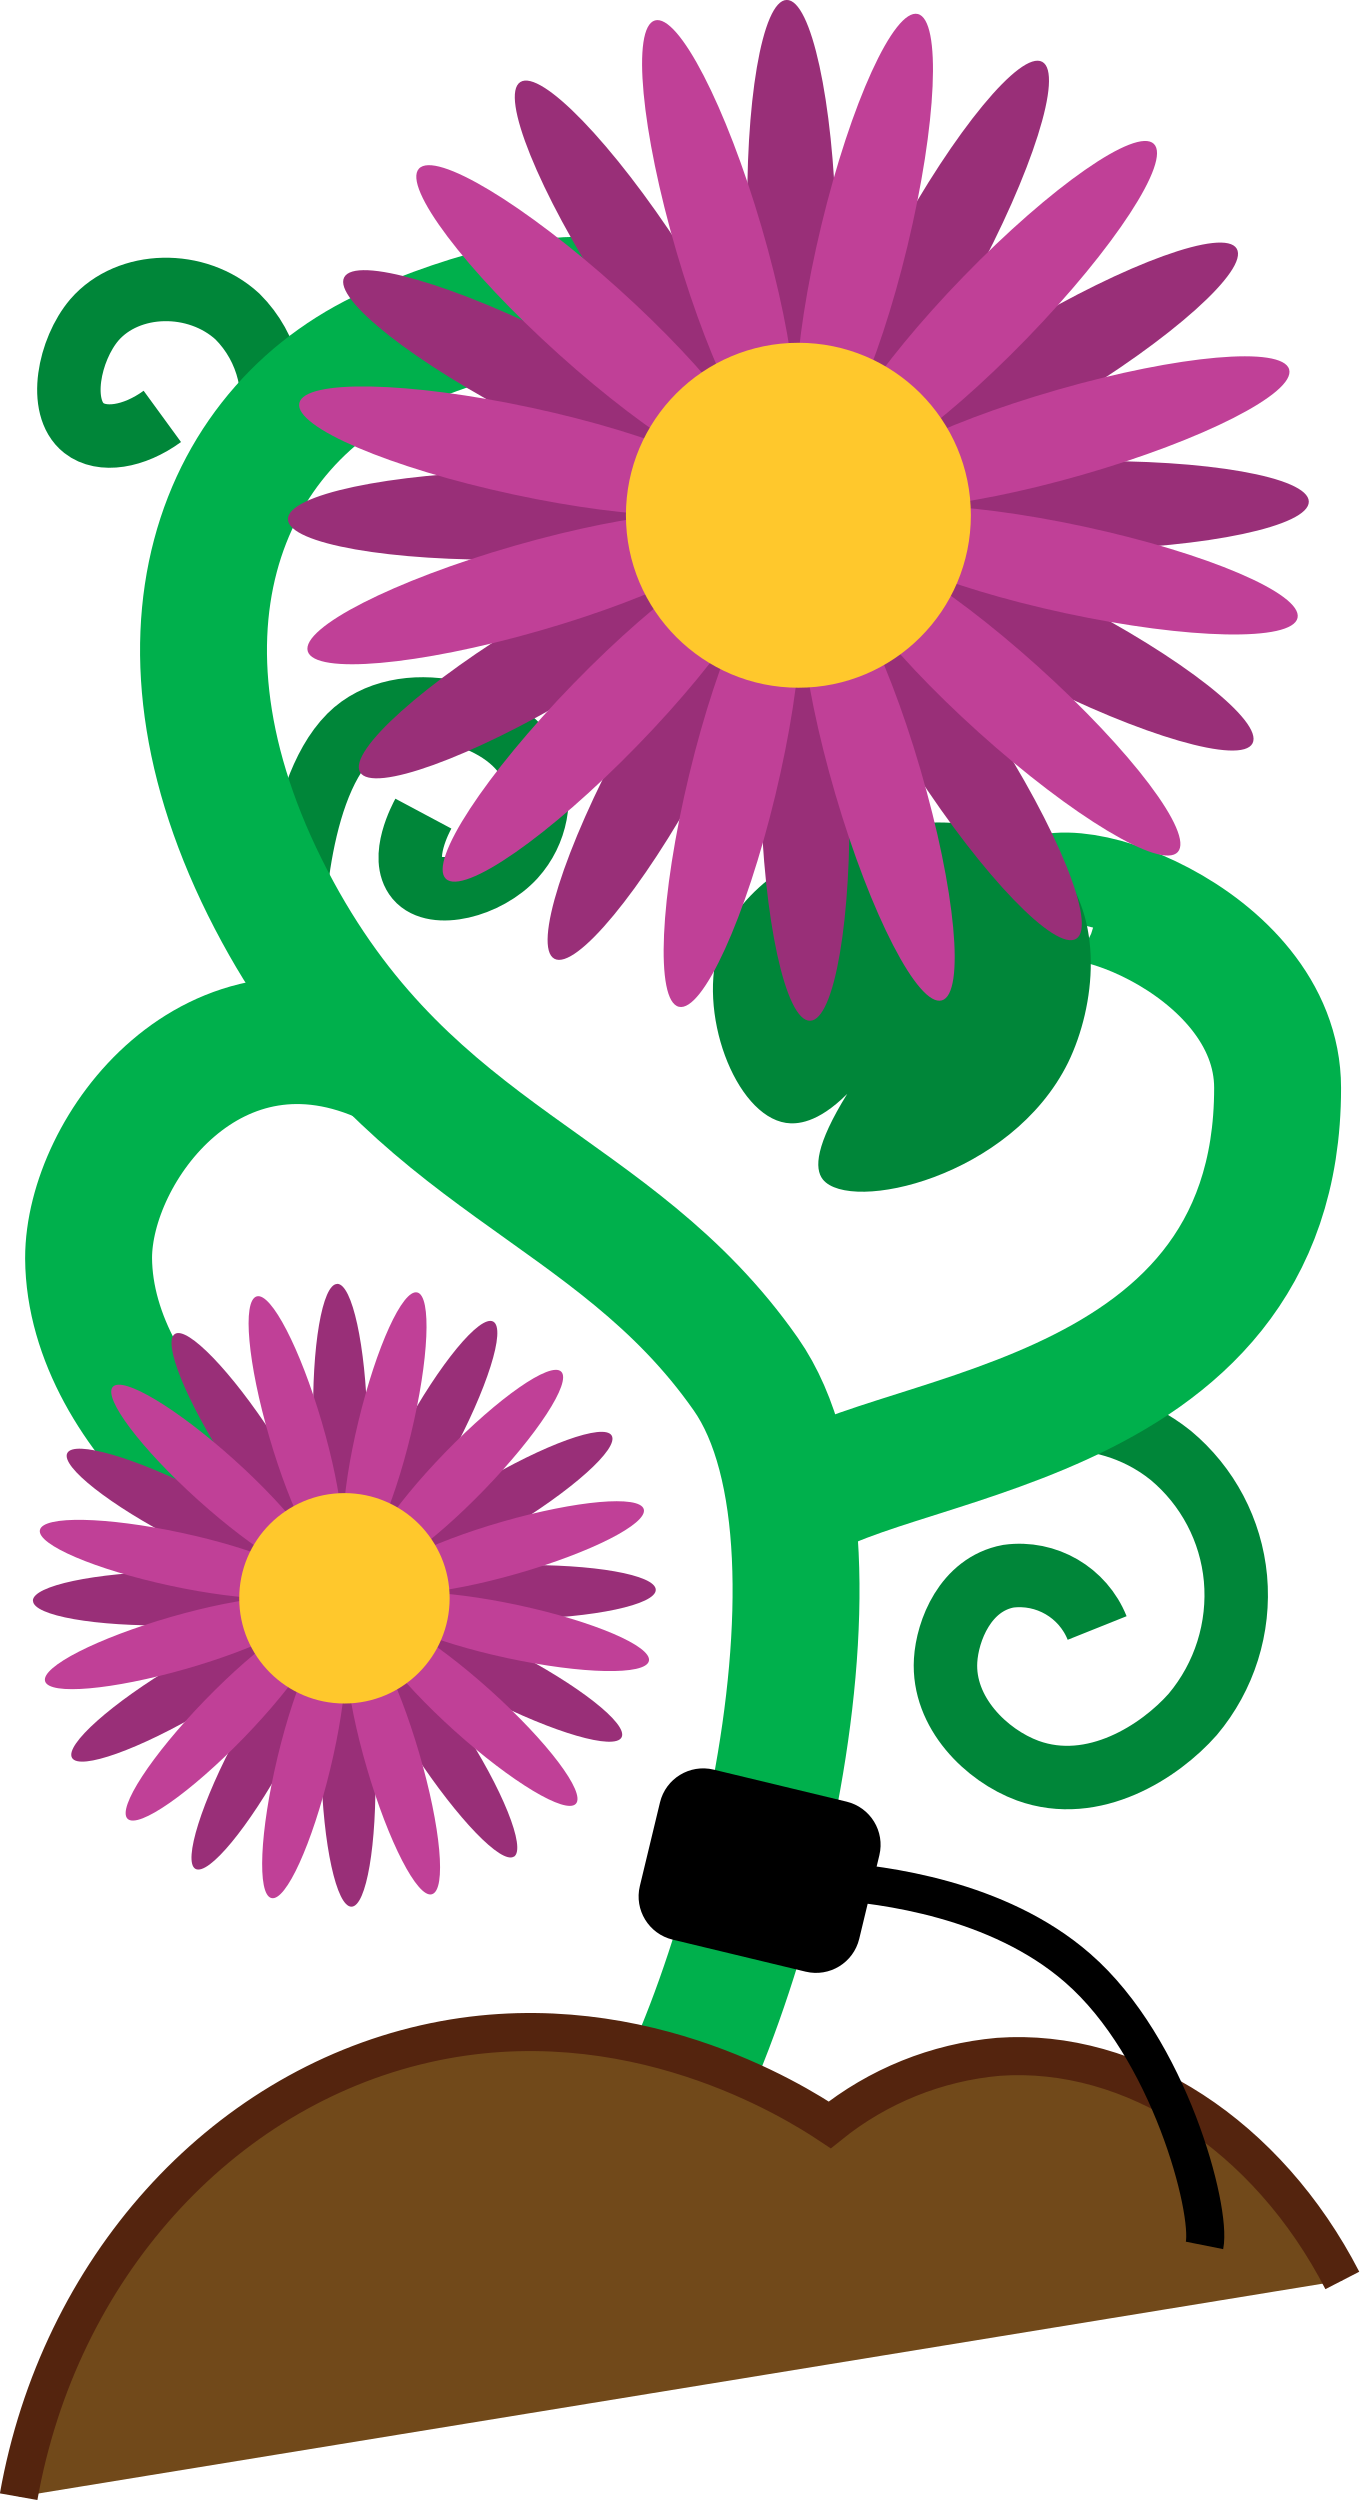
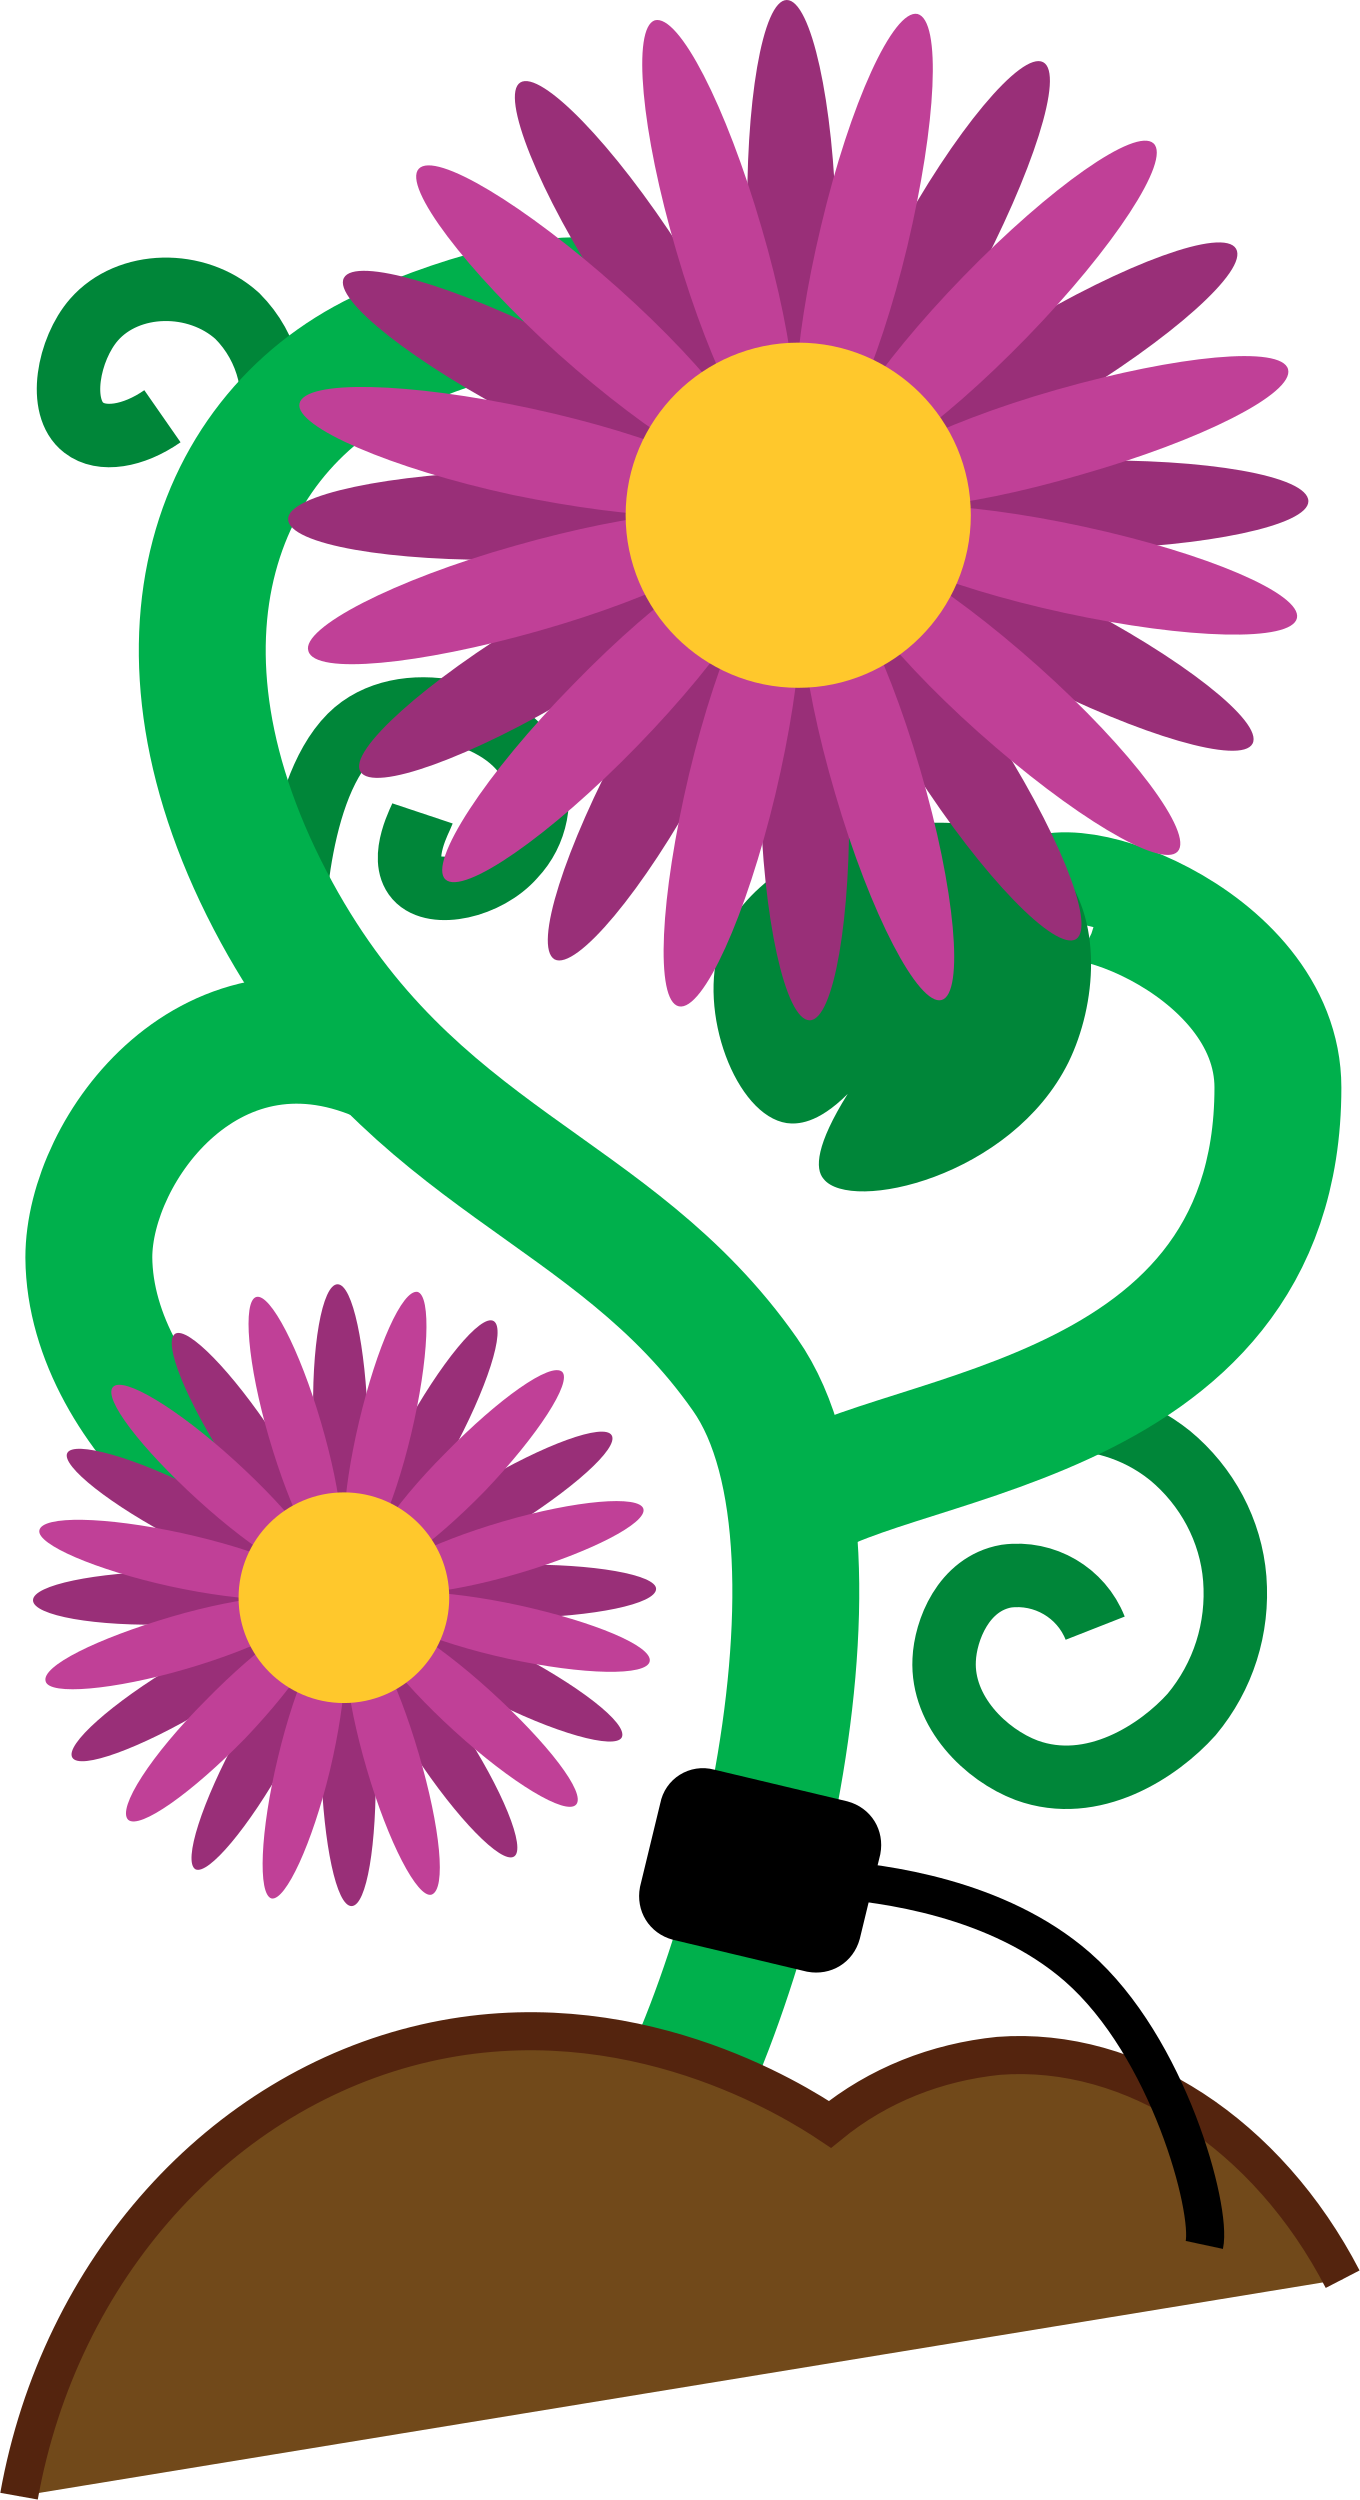
- <svg xmlns="http://www.w3.org/2000/svg" viewBox="0 0 107.1 196.99">
-   <defs>
-     <style>.cls-1,.cls-2,.cls-9{fill:none;}.cls-1{stroke:#008639;stroke-width:5px;}.cls-1,.cls-2,.cls-4,.cls-8,.cls-9{stroke-miterlimit:10;}.cls-2{stroke:#00b04c;stroke-width:10px;}.cls-3{fill:#008639;}.cls-4{fill:#71491a;stroke:#54240e;}.cls-4,.cls-8,.cls-9{stroke-width:3px;}.cls-5{fill:#992f78;}.cls-6{fill:#c04097;}.cls-7{fill:#ffc82c;}.cls-8,.cls-9{stroke:#000;}</style>
-   </defs>
-   <g id="pasted_back" data-name="pasted back">
-     <path class="cls-1" d="M22,75.35c0-.8,0-12.77,4.59-17.36,4-4,12.4-1.88,14.3,2.38a7,7,0,0,1-1.36,7.15c-2.15,2.35-6.29,3.34-7.66,1.7s.35-4.81.51-5.11" transform="translate(0.98 0)" />
-     <path class="cls-1" d="M20,34.41a9.3,9.3,0,0,0-2.27-9.47c-3.2-2.94-8.59-2.83-11.27.26-2,2.35-2.91,6.89-.83,8.53,1.41,1.11,3.93.72,6.18-.92" transform="translate(0.98 0)" />
-     <path class="cls-1" d="M77.93,112.36c.59-.19,7.61-2.28,13.33,2.31a14.33,14.33,0,0,1,5.11,9.7A14.62,14.62,0,0,1,93,135.09C90.43,138,85.2,141.41,80,139.52c-3.24-1.19-6.72-4.57-6.47-8.68.14-2.34,1.55-6,4.94-6.64a6.59,6.59,0,0,1,7,4.08" transform="translate(0.98 0)" />
-     <path class="cls-2" d="M48.13,172.67c9.26-11.49,19.39-50.5,9.65-64.4-10.5-15-26.11-16.61-36.87-36.4-11.6-21.33-4.67-38.67,9.5-44.61,16-6.69,22.2-3.11,24.94,2.94" transform="translate(0.98 0)" />
-     <path class="cls-2" d="M60.9,119.07c6.36-6.28,38.81-5.7,38.79-33.35,0-11.83-18.39-18-19.4-13.8" transform="translate(0.98 0)" />
-     <path class="cls-2" d="M29.66,83.72C15.85,77.23,6,90.53,6,99.14c.08,12.55,15.06,23.94,21.5,22.21" transform="translate(0.98 0)" />
-     <path class="cls-3" d="M65.78,86.19c-2.36,2.36-4,2.41-4.83,2.29-4-.61-7.09-8.81-5.17-14.19,3.09-8.65,20.2-13,26.6-6,3.64,4,3,10.91.8,15.44C78.68,92.83,66,95.6,63.86,92.94,63.17,92.07,63.29,90.21,65.78,86.19Z" transform="translate(0.98 0)" />
-   </g>
-   <g id="dirt">
-     <path class="cls-4" d="M.49,196.73c3.18-17.93,15.87-32,32-35.68s29.2,4.58,31.91,6.38a24.66,24.66,0,0,1,13.28-5.36c10.58-.76,21.23,6.2,27.11,17.62" transform="translate(0.98 0)" />
-   </g>
-   <g id="buds">
-     <path class="cls-3" d="M54.24,27.19a12.08,12.08,0,0,0-6.09,10.34C48,47.94,63.38,57.75,69.51,54.33c5.65-3.16,6.15-19.1-2-25.33C64.47,26.71,59,24.74,54.24,27.19Z" transform="translate(0.98 0)" />
-     <ellipse id="petals" class="cls-5" cx="49.8" cy="21.54" rx="3.49" ry="17.97" transform="translate(-2.72 30.59) rotate(-32.99)" />
-     <ellipse id="petals-2" data-name="petals" class="cls-5" cx="74.04" cy="58.89" rx="3.49" ry="17.97" transform="translate(-19.14 49.81) rotate(-32.99)" />
-     <ellipse id="petals-3" data-name="petals" class="cls-5" cx="42.12" cy="30.06" rx="3.49" ry="17.97" transform="translate(-2.86 53.82) rotate(-62.85)" />
-     <ellipse id="petals-4" data-name="petals" class="cls-5" cx="81.73" cy="50.37" rx="3.49" ry="17.97" transform="translate(0.59 100.11) rotate(-62.85)" />
-     <ellipse id="petals-5" data-name="petals" class="cls-5" cx="39.67" cy="40.6" rx="17.97" ry="3.49" transform="translate(0.28 0.7) rotate(-1)" />
-     <ellipse id="petals-6" data-name="petals" class="cls-5" cx="84.18" cy="39.83" rx="17.97" ry="3.49" transform="translate(0.3 1.48) rotate(-1)" />
-     <ellipse id="petals-7" data-name="petals" class="cls-5" cx="42.82" cy="51.63" rx="17.97" ry="3.49" transform="translate(-19.44 29.28) rotate(-30.86)" />
-     <ellipse id="petals-8" data-name="petals" class="cls-5" cx="81.03" cy="28.8" rx="17.97" ry="3.49" transform="translate(-2.31 45.65) rotate(-30.86)" />
-     <ellipse id="petals-9" data-name="petals" class="cls-5" cx="51.28" cy="59.77" rx="17.97" ry="3.49" transform="translate(-24.74 76.24) rotate(-61.45)" />
-     <ellipse id="petals-10" data-name="petals" class="cls-5" cx="72.56" cy="20.66" rx="17.97" ry="3.49" transform="translate(20.71 74.52) rotate(-61.45)" />
-     <ellipse id="petals-11" data-name="petals" class="cls-5" cx="62.43" cy="62.47" rx="3.49" ry="17.97" transform="translate(-0.42 1.44) rotate(-1.31)" />
-     <ellipse id="petals-12" data-name="petals" class="cls-5" cx="61.41" cy="17.96" rx="3.49" ry="17.97" transform="translate(0.59 1.41) rotate(-1.31)" />
-     <ellipse id="petals-13" data-name="petals" class="cls-6" cx="45.38" cy="25.32" rx="3.49" ry="17.97" transform="translate(-2.82 42.1) rotate(-48)" />
-     <ellipse id="petals-14" data-name="petals" class="cls-6" cx="78.47" cy="55.11" rx="3.49" ry="17.97" transform="translate(-14.01 76.55) rotate(-48)" />
-     <ellipse id="petals-15" data-name="petals" class="cls-6" cx="40.16" cy="35.54" rx="3.49" ry="17.97" transform="translate(-2.04 67.33) rotate(-77.86)" />
-     <ellipse id="petals-16" data-name="petals" class="cls-6" cx="83.68" cy="44.9" rx="3.49" ry="17.97" transform="translate(23.18 117.27) rotate(-77.86)" />
-     <ellipse id="petals-17" data-name="petals" class="cls-6" cx="40.53" cy="46.36" rx="17.97" ry="3.49" transform="translate(-10.23 12.98) rotate(-16.02)" />
-     <ellipse id="petals-18" data-name="petals" class="cls-6" cx="83.32" cy="34.07" rx="17.97" ry="3.49" transform="translate(-5.18 24.31) rotate(-16.02)" />
-     <ellipse id="petals-19" data-name="petals" class="cls-6" cx="46.43" cy="56.19" rx="17.97" ry="3.49" transform="matrix(0.7, -0.72, 0.72, 0.7, -25.25, 50.4)" />
-     <ellipse id="petals-20" data-name="petals" class="cls-6" cx="77.42" cy="24.24" rx="17.97" ry="3.49" transform="translate(7.11 62.94) rotate(-45.88)" />
-     <ellipse id="petals-21" data-name="petals" class="cls-6" cx="56.71" cy="61.86" rx="17.97" ry="3.49" transform="translate(-15.72 102.51) rotate(-76.46)" />
-     <ellipse id="petals-22" data-name="petals" class="cls-6" cx="67.13" cy="18.57" rx="17.97" ry="3.49" transform="translate(34.34 79.49) rotate(-76.46)" />
-     <ellipse id="petals-23" data-name="petals" class="cls-6" cx="68.18" cy="61.58" rx="3.49" ry="17.97" transform="translate(-13.57 21.64) rotate(-16.32)" />
-     <ellipse id="petals-24" data-name="petals" class="cls-6" cx="55.67" cy="18.85" rx="3.49" ry="17.97" transform="translate(-2.07 16.41) rotate(-16.32)" />
-     <circle class="cls-7" cx="62.91" cy="40.6" r="13.59" />
-     <ellipse id="petals-25" data-name="petals" class="cls-5" cx="18.76" cy="114.31" rx="2.13" ry="10.96" transform="translate(-58.23 28.64) rotate(-32.99)" />
-     <path id="petals-26" data-name="petals" class="cls-5" d="M39.52,146.29c-1,.64-4.46-3-7.76-8s-5.17-9.71-4.18-10.35,4.46,3,7.75,8,5.17,9.72,4.19,10.36" transform="translate(0.98 0)" />
-     <ellipse id="petals-27" data-name="petals" class="cls-5" cx="14.07" cy="119.5" rx="2.13" ry="10.96" transform="translate(-97.7 77.49) rotate(-62.85)" />
-     <ellipse id="petals-28" data-name="petals" class="cls-5" cx="38.24" cy="131.9" rx="2.13" ry="10.96" transform="translate(-95.59 105.73) rotate(-62.85)" />
-     <path id="petals-29" data-name="petals" class="cls-5" d="M1.61,126.13c0-1.18,4.87-2.21,10.93-2.32s11,.76,11,1.94-4.87,2.21-10.92,2.32-11-.76-11-1.94" transform="translate(0.98 0)" />
-     <ellipse id="petals-30" data-name="petals" class="cls-5" cx="39.73" cy="125.46" rx="10.96" ry="2.13" transform="translate(-1.2 0.71) rotate(-1)" />
-     <ellipse id="petals-31" data-name="petals" class="cls-5" cx="14.49" cy="132.67" rx="10.96" ry="2.13" transform="matrix(0.86, -0.51, 0.51, 0.86, -65.02, 26.22)" />
-     <ellipse id="petals-32" data-name="petals" class="cls-5" cx="37.81" cy="118.73" rx="10.96" ry="2.13" transform="translate(-54.57 36.21) rotate(-30.86)" />
-     <path id="petals-33" data-name="petals" class="cls-5" d="M14.42,147.26c-1-.56.48-5.33,3.37-10.65s6.08-9.17,7.11-8.61-.47,5.33-3.37,10.65-6.08,9.17-7.11,8.61" transform="translate(0.98 0)" />
-     <ellipse id="petals-34" data-name="petals" class="cls-5" cx="32.64" cy="113.77" rx="10.96" ry="2.13" transform="translate(-81.91 88.06) rotate(-61.45)" />
-     <path id="petals-35" data-name="petals" class="cls-5" d="M26.71,150.24c-1.17,0-2.24-4.86-2.38-10.91s.71-11,1.88-11,2.24,4.86,2.38,10.91-.7,11-1.88,11" transform="translate(0.98 0)" />
-     <path id="petals-36" data-name="petals" class="cls-5" d="M25.59,101.16c1.18,0,2.24,4.86,2.38,10.92s-.7,11-1.88,11-2.24-4.85-2.38-10.91.71-11,1.88-11" transform="translate(0.98 0)" />
-     <ellipse id="petals-37" data-name="petals" class="cls-6" cx="16.06" cy="116.61" rx="2.13" ry="10.96" transform="translate(-80.37 50.52) rotate(-48)" />
-     <ellipse id="petals-38" data-name="petals" class="cls-6" cx="36.25" cy="134.79" rx="2.13" ry="10.96" transform="translate(-87.19 71.54) rotate(-48)" />
-     <ellipse id="petals-39" data-name="petals" class="cls-6" cx="12.87" cy="122.85" rx="2.13" ry="10.96" transform="translate(-108.95 109.61) rotate(-77.86)" />
-     <ellipse id="petals-40" data-name="petals" class="cls-6" cx="39.43" cy="128.56" rx="2.13" ry="10.96" transform="translate(-93.56 140.08) rotate(-77.86)" />
-     <ellipse id="petals-41" data-name="petals" class="cls-6" cx="13.1" cy="129.45" rx="10.96" ry="2.13" transform="translate(-34.23 8.64) rotate(-16.02)" />
-     <ellipse id="petals-42" data-name="petals" class="cls-6" cx="39.21" cy="121.95" rx="10.96" ry="2.13" transform="translate(-31.15 15.55) rotate(-16.02)" />
-     <ellipse id="petals-43" data-name="petals" class="cls-6" cx="16.7" cy="135.45" rx="10.96" ry="2.13" transform="translate(-91.18 53.14) rotate(-45.88)" />
-     <ellipse id="petals-44" data-name="petals" class="cls-6" cx="35.61" cy="115.95" rx="10.96" ry="2.13" transform="translate(-71.44 60.79) rotate(-45.88)" />
-     <path id="petals-45" data-name="petals" class="cls-6" d="M20.41,149.56c-1.15-.27-.92-5.27.49-11.15s3.5-10.44,4.64-10.16.92,5.27-.5,11.15-3.49,10.44-4.63,10.16" transform="translate(0.98 0)" />
-     <path id="petals-46" data-name="petals" class="cls-6" d="M31.9,101.84c1.14.28.92,5.27-.5,11.16s-3.49,10.43-4.63,10.16-.93-5.27.49-11.16,3.49-10.44,4.64-10.16" transform="translate(0.98 0)" />
-     <path id="petals-47" data-name="petals" class="cls-6" d="M33.05,149.26c-1.13.33-3.42-4.12-5.12-9.93s-2.17-10.78-1-11.11,3.42,4.11,5.12,9.92,2.17,10.79,1,11.12" transform="translate(0.98 0)" />
-     <path id="petals-48" data-name="petals" class="cls-6" d="M19.25,102.15c1.13-.33,3.43,4.11,5.13,9.92s2.17,10.79,1,11.12-3.43-4.11-5.13-9.92-2.16-10.79-1-11.12" transform="translate(0.98 0)" />
-     <circle class="cls-7" cx="27.14" cy="125.94" r="8.29" />
-   </g>
-   <g id="new_tag" data-name="new tag">
-     <rect class="cls-8" x="51.49" y="142.01" width="14.78" height="10.78" rx="2" transform="translate(37.12 -9.69) rotate(13.54)" />
-     <path class="cls-9" d="M93.93,176.93c.56-2.8-2.75-15.56-10-21.86-6.27-5.47-15.4-6.57-19.27-6.85" transform="translate(0.98 0)" />
+ <svg xmlns="http://www.w3.org/2000/svg" version="1.1" id="Layer_1" x="0px" y="0px" viewBox="0 0 107.1 197" style="enable-background:new 0 0 107.1 197;" xml:space="preserve">
+   <style type="text/css">
+ 	.st0{fill:none;stroke:#008639;stroke-width:5;stroke-miterlimit:10;}
+ 	.st1{fill:none;stroke:#00B04C;stroke-width:10;stroke-miterlimit:10;}
+ 	.st2{fill:#008639;}
+ 	.st3{fill:#71491A;}
+ 	.st4{fill:none;stroke:#54240E;stroke-width:3;stroke-miterlimit:10;}
+ 	.st5{fill:#992F78;}
+ 	.st6{fill:#C04097;}
+ 	.st7{fill:#FFC82C;}
+ 	.st8{fill:none;stroke:#000000;stroke-width:3;stroke-miterlimit:10;}
+ </style>
+   <g>
+     <path class="st0" d="M23,75.4c0-0.8,0-12.8,4.6-17.4c4-4,12.4-1.9,14.3,2.4c0.9,2.5,0.4,5.2-1.4,7.1c-2.1,2.4-6.3,3.3-7.7,1.7   c-1.4-1.6,0.4-4.8,0.5-5.1" />
+     <path class="st0" d="M21,34.4c1.1-3.3,0.2-7-2.3-9.5c-3.2-2.9-8.6-2.8-11.3,0.3c-2,2.3-2.9,6.9-0.8,8.5c1.4,1.1,3.9,0.7,6.2-0.9" />
+     <path class="st0" d="M78.9,112.4c0.6-0.2,7.6-2.3,13.3,2.3c2.9,2.4,4.8,5.9,5.1,9.7c0.3,3.9-0.9,7.7-3.4,10.7   c-2.6,2.9-7.8,6.3-13,4.4c-3.2-1.2-6.7-4.6-6.5-8.7c0.1-2.3,1.5-6,4.9-6.6c3-0.4,5.9,1.3,7,4.1" />
+     <path class="st1" d="M49.1,172.7c9.3-11.5,19.4-50.5,9.6-64.4c-10.5-15-26.1-16.6-36.9-36.4c-11.6-21.3-4.7-38.7,9.5-44.6   c16-6.7,22.2-3.1,24.9,2.9" />
+     <path class="st1" d="M61.9,119.1c6.4-6.3,38.8-5.7,38.8-33.4c0-11.8-18.4-18-19.4-13.8" />
+     <path class="st1" d="M30.6,83.7C16.8,77.2,7,90.5,7,99.1c0.1,12.6,15.1,23.9,21.5,22.2" />
+     <path class="st2" d="M66.8,86.2c-2.4,2.4-4,2.4-4.8,2.3c-4-0.6-7.1-8.8-5.2-14.2c3.1-8.6,20.2-13,26.6-6c3.6,4,3,10.9,0.8,15.4   c-4.5,9.1-17.2,11.9-19.3,9.2C64.2,92.1,64.3,90.2,66.8,86.2z" />
+     <path class="st3" d="M1.5,196.7c3.2-17.9,15.9-32,32-35.7c16.1-3.7,29.2,4.6,31.9,6.4c3.8-3.1,8.4-4.9,13.3-5.4   c10.6-0.8,21.2,6.2,27.1,17.6" />
+     <path class="st4" d="M1.5,196.7c3.2-17.9,15.9-32,32-35.7c16.1-3.7,29.2,4.6,31.9,6.4c3.8-3.1,8.4-4.9,13.3-5.4   c10.6-0.8,21.2,6.2,27.1,17.6" />
+     <path class="st2" d="M55.2,27.2c-3.7,2.1-6,6.1-6.1,10.3C49,47.9,64.4,57.8,70.5,54.3c5.6-3.2,6.1-19.1-2-25.3   C65.5,26.7,60,24.7,55.2,27.2z" />
+     <path class="st5" d="M41,6.5c1.6-1,7.3,4.8,12.7,13.2c5.4,8.3,8.5,15.9,6.9,17c-1.6,1-7.3-4.8-12.7-13.2C42.4,15.1,39.4,7.5,41,6.5   z" />
+     <path class="st5" d="M65.2,43.8c1.6-1,7.3,4.8,12.7,13.2c5.4,8.3,8.5,15.9,6.9,17c-1.6,1-7.3-4.8-12.7-13.2   C66.7,52.5,63.6,44.9,65.2,43.8z" />
+     <path class="st5" d="M27.1,21.9c0.9-1.7,8.8,0.6,17.6,5.1S60,36.5,59.1,38.3c-0.9,1.7-8.8-0.6-17.6-5.1S26.2,23.6,27.1,21.9z" />
+     <path class="st5" d="M66.7,42.2c0.9-1.7,8.8,0.6,17.6,5.1c8.8,4.5,15.3,9.6,14.4,11.3c-0.9,1.7-8.8-0.6-17.6-5.1   S65.8,43.9,66.7,42.2z" />
+     <path class="st5" d="M40.6,37.1c9.9-0.2,18,1.2,18,3.2c0,1.9-8,3.6-17.9,3.8c-9.9,0.2-18-1.2-18-3.2C22.7,39,30.7,37.3,40.6,37.1z" />
+     <path class="st5" d="M85.1,36.3c9.9-0.2,18,1.2,18,3.2c0,1.9-8,3.6-17.9,3.8c-9.9,0.2-18-1.2-18-3.2C67.2,38.2,75.2,36.5,85.1,36.3   z" />
+     <path class="st5" d="M42,48.6c8.5-5.1,16.2-7.9,17.2-6.2c1,1.7-5.1,7.1-13.6,12.2c-8.5,5.1-16.2,7.9-17.2,6.2   C27.4,59.2,33.5,53.7,42,48.6z" />
+     <path class="st5" d="M80.2,25.8c8.5-5.1,16.2-7.9,17.2-6.2c1,1.7-5.1,7.1-13.6,12.2S67.6,39.7,66.6,38   C65.6,36.4,71.7,30.9,80.2,25.8z" />
+     <path class="st5" d="M49.2,58.1c4.7-8.7,10-15,11.7-14.1c1.7,0.9-0.8,8.7-5.5,17.5c-4.7,8.7-10,15-11.7,14.1   C42,74.6,44.5,66.8,49.2,58.1z" />
+     <path class="st5" d="M70.5,19c4.7-8.7,10-15,11.7-14.1c1.7,0.9-0.8,8.7-5.5,17.5s-10,15-11.7,14.1C63.3,35.5,65.7,27.7,70.5,19z" />
+     <path class="st5" d="M63,44.5c1.9,0,3.7,8,3.9,17.9c0.2,9.9-1.2,18-3.1,18c-1.9,0-3.7-8-3.9-17.9C59.7,52.6,61.1,44.5,63,44.5z" />
+     <path class="st5" d="M62,0c1.9,0,3.7,8,3.9,17.9c0.2,9.9-1.2,18-3.1,18c-1.9,0-3.7-8-3.9-17.9C58.7,8.1,60.1,0,62,0z" />
+     <path class="st6" d="M33,13.3c1.3-1.4,8.3,2.8,15.7,9.4c7.4,6.6,12.3,13.2,11,14.6c-1.3,1.4-8.3-2.8-15.7-9.4   C36.7,21.3,31.7,14.7,33,13.3z" />
+     <path class="st6" d="M66.1,43.1c1.3-1.4,8.3,2.8,15.7,9.4c7.4,6.6,12.3,13.2,11,14.6c-1.3,1.4-8.3-2.8-15.7-9.4   C69.7,51.1,64.8,44.5,66.1,43.1z" />
+     <path class="st6" d="M23.6,31.8c0.4-1.9,8.6-1.7,18.3,0.4c9.7,2.1,17.2,5.3,16.8,7.2S50.1,41,40.4,39   C30.7,36.9,23.2,33.6,23.6,31.8z" />
+     <path class="st6" d="M67.1,41.1c0.4-1.9,8.6-1.7,18.3,0.4c9.7,2.1,17.2,5.3,16.8,7.2s-8.6,1.7-18.3-0.4   C74.2,46.2,66.7,43,67.1,41.1z" />
+     <path class="st6" d="M40.6,43c9.5-2.7,17.7-3.5,18.2-1.6c0.5,1.9-6.8,5.6-16.3,8.3s-17.7,3.5-18.2,1.6C23.7,49.5,31,45.7,40.6,43z" />
+     <path class="st6" d="M83.3,30.7c9.5-2.7,17.7-3.5,18.2-1.6c0.5,1.9-6.8,5.6-16.3,8.3C75.7,40.2,67.6,40.9,67,39   C66.5,37.2,73.8,33.4,83.3,30.7z" />
+     <path class="st6" d="M45.2,53.9c6.9-7.1,13.7-11.8,15.1-10.5c1.4,1.3-3.1,8.2-10.1,15.4c-6.9,7.1-13.7,11.8-15.1,10.5   S38.2,61,45.2,53.9z" />
+     <path class="st6" d="M75.9,21.8c6.9-7.1,13.6-11.8,15-10.5c1.4,1.3-3.1,8.2-10,15.3s-13.6,11.8-15,10.5S69,28.9,75.9,21.8z" />
+     <path class="st6" d="M54.3,61c2.3-9.6,5.7-17.1,7.6-16.7s1.5,8.6-0.8,18.3c-2.3,9.6-5.7,17.1-7.6,16.7C51.6,78.9,52,70.7,54.3,61z" />
+     <path class="st6" d="M64.7,17.8C67,8.1,70.4,0.7,72.3,1.1c1.9,0.5,1.5,8.6-0.8,18.3C69.2,29,65.8,36.5,63.9,36S62.4,27.4,64.7,17.8   z" />
+     <path class="st6" d="M64.1,44.3c1.8-0.5,5.6,6.7,8.4,16.3c2.8,9.5,3.5,17.7,1.7,18.2c-1.8,0.5-5.6-6.7-8.4-16.3   C63,53,62.3,44.9,64.1,44.3z" />
+     <path class="st6" d="M51.6,1.6c1.9-0.5,5.6,6.7,8.4,16.3c2.8,9.5,3.5,17.7,1.7,18.2s-5.6-6.7-8.4-16.3C50.5,10.3,49.8,2.2,51.6,1.6   z" />
+     <path class="st7" d="M62.9,27c7.5,0,13.6,6.1,13.6,13.6c0,7.5-6.1,13.6-13.6,13.6s-13.6-6.1-13.6-13.6C49.3,33.1,55.4,27,62.9,27z" />
+     <path class="st5" d="M13.8,105.1c1-0.6,4.5,3,7.8,8s5.2,9.7,4.2,10.4c-1,0.6-4.5-3-7.8-8C14.7,110.4,12.8,105.8,13.8,105.1z" />
+     <path class="st5" d="M40.5,146.3c-1,0.6-4.5-3-7.8-8c-3.3-5-5.2-9.7-4.2-10.3c1-0.6,4.5,3,7.8,8S41.5,145.7,40.5,146.3" />
+     <path class="st5" d="M5.3,114.5c0.5-1,5.3,0.3,10.7,3.1s9.3,5.8,8.8,6.9s-5.3-0.3-10.7-3.1C8.7,118.6,4.8,115.5,5.3,114.5z" />
+     <path class="st5" d="M29.5,126.9c0.5-1,5.3,0.3,10.7,3.1c5.4,2.8,9.3,5.8,8.8,6.9c-0.5,1-5.3-0.3-10.7-3.1   C32.9,131,28.9,127.9,29.5,126.9z" />
+     <path class="st5" d="M2.6,126.1c0-1.2,4.9-2.2,10.9-2.3c6.1-0.1,11,0.8,11,1.9s-4.9,2.2-10.9,2.3C7.5,128.2,2.6,127.3,2.6,126.1" />
+     <path class="st5" d="M40.7,123.3c6.1-0.1,11,0.8,11,1.9c0,1.2-4.9,2.2-10.9,2.3c-6.1,0.1-11-0.8-11-1.9   C29.7,124.5,34.6,123.4,40.7,123.3z" />
+     <path class="st5" d="M14,131.1c5.2-3.1,9.9-4.8,10.5-3.8c0.6,1-3.1,4.3-8.3,7.4s-9.9,4.8-10.5,3.8C5.1,137.5,8.8,134.2,14,131.1z" />
+     <path class="st5" d="M37.7,116.9c5.2-3.1,9.9-4.8,10.5-3.8c0.6,1-3.1,4.3-8.3,7.5c-5.2,3.1-9.9,4.8-10.5,3.8S32.5,120,37.7,116.9z" />
+     <path class="st5" d="M15.4,147.3c-1-0.6,0.5-5.3,3.4-10.6c2.9-5.3,6.1-9.2,7.1-8.6c1,0.6-0.5,5.3-3.4,10.7   C19.6,144,16.4,147.8,15.4,147.3" />
+     <path class="st5" d="M31.8,112.7c2.9-5.3,6.1-9.2,7.1-8.6c1,0.6-0.5,5.3-3.4,10.6c-2.9,5.3-6.1,9.2-7.1,8.6   C27.4,122.8,28.9,118.1,31.8,112.7z" />
+     <path class="st5" d="M27.7,150.2c-1.2,0-2.2-4.9-2.4-10.9s0.7-11,1.9-11s2.2,4.9,2.4,10.9C29.7,145.3,28.9,150.2,27.7,150.2" />
+     <path class="st5" d="M26.6,101.2c1.2,0,2.2,4.9,2.4,10.9c0.1,6.1-0.7,11-1.9,11c-1.2,0-2.2-4.8-2.4-10.9   C24.5,106.1,25.4,101.2,26.6,101.2" />
+     <path class="st6" d="M8.9,109.3c0.8-0.9,5.1,1.7,9.6,5.8c4.5,4.1,7.5,8,6.7,8.9s-5.1-1.7-9.6-5.8C11.1,114.1,8.1,110.2,8.9,109.3z" />
+     <path class="st6" d="M29.1,127.5c0.8-0.9,5.1,1.7,9.6,5.8c4.5,4.1,7.5,8,6.7,8.9s-5.1-1.7-9.6-5.8   C31.3,132.3,28.3,128.3,29.1,127.5z" />
+     <path class="st6" d="M3.1,120.6c0.2-1.2,5.2-1.1,11.2,0.2c5.9,1.3,10.5,3.2,10.3,4.4c-0.2,1.2-5.2,1.1-11.2-0.2   C7.5,123.7,2.9,121.7,3.1,120.6z" />
+     <path class="st6" d="M29.7,126.3c0.2-1.2,5.2-1.1,11.2,0.2c5.9,1.3,10.5,3.2,10.3,4.4c-0.2,1.2-5.2,1.1-11.2-0.2   C34.1,129.4,29.5,127.4,29.7,126.3z" />
+     <path class="st6" d="M13.5,127.4c5.8-1.7,10.8-2.1,11.1-1c0.3,1.1-4.1,3.4-9.9,5.1c-5.8,1.7-10.8,2.1-11.1,1   C3.2,131.3,7.7,129.1,13.5,127.4z" />
+     <path class="st6" d="M39.6,119.9c5.8-1.7,10.8-2.1,11.1-1c0.3,1.1-4.1,3.4-9.9,5.1c-5.8,1.7-10.8,2.1-11.1,1S33.8,121.6,39.6,119.9   z" />
+     <path class="st6" d="M16.2,134c4.2-4.3,8.3-7.2,9.2-6.4c0.8,0.8-1.9,5-6.1,9.4c-4.2,4.3-8.3,7.2-9.2,6.4   C9.2,142.5,11.9,138.3,16.2,134z" />
+     <path class="st6" d="M35.1,114.5c4.2-4.3,8.3-7.2,9.2-6.4c0.8,0.8-1.9,5-6.1,9.4c-4.2,4.3-8.3,7.2-9.2,6.4   C28.1,123,30.8,118.8,35.1,114.5z" />
+     <path class="st6" d="M21.4,149.6c-1.1-0.3-0.9-5.3,0.5-11.1c1.4-5.9,3.5-10.4,4.6-10.2s0.9,5.3-0.5,11.2   C24.6,145.3,22.5,149.8,21.4,149.6" />
+     <path class="st6" d="M32.9,101.8c1.1,0.3,0.9,5.3-0.5,11.2s-3.5,10.4-4.6,10.2c-1.1-0.3-0.9-5.3,0.5-11.2   C29.7,106.1,31.7,101.6,32.9,101.8" />
+     <path class="st6" d="M34,149.3c-1.1,0.3-3.4-4.1-5.1-9.9c-1.7-5.8-2.2-10.8-1-11.1s3.4,4.1,5.1,9.9C34.7,144,35.2,148.9,34,149.3" />
+     <path class="st6" d="M20.2,102.2c1.1-0.3,3.4,4.1,5.1,9.9c1.7,5.8,2.2,10.8,1,11.1c-1.2,0.3-3.4-4.1-5.1-9.9   C19.5,107.5,19.1,102.5,20.2,102.2" />
+     <circle class="st7" cx="27.1" cy="125.9" r="8.3" />
+     <path d="M55.9,140.9l10.5,2.5c1.1,0.3,1.7,1.3,1.5,2.4l-1.6,6.6c-0.3,1.1-1.3,1.7-2.4,1.5l-10.5-2.5c-1.1-0.3-1.7-1.3-1.5-2.4   l1.6-6.6C53.7,141.3,54.8,140.6,55.9,140.9z" />
+     <path class="st8" d="M55.9,140.9l10.5,2.5c1.1,0.3,1.7,1.3,1.5,2.4l-1.6,6.6c-0.3,1.1-1.3,1.7-2.4,1.5l-10.5-2.5   c-1.1-0.3-1.7-1.3-1.5-2.4l1.6-6.6C53.7,141.3,54.8,140.6,55.9,140.9z" />
+     <path class="st8" d="M94.9,176.9c0.6-2.8-2.8-15.6-10-21.9c-6.3-5.5-15.4-6.6-19.3-6.9" />
  </g>
</svg>
